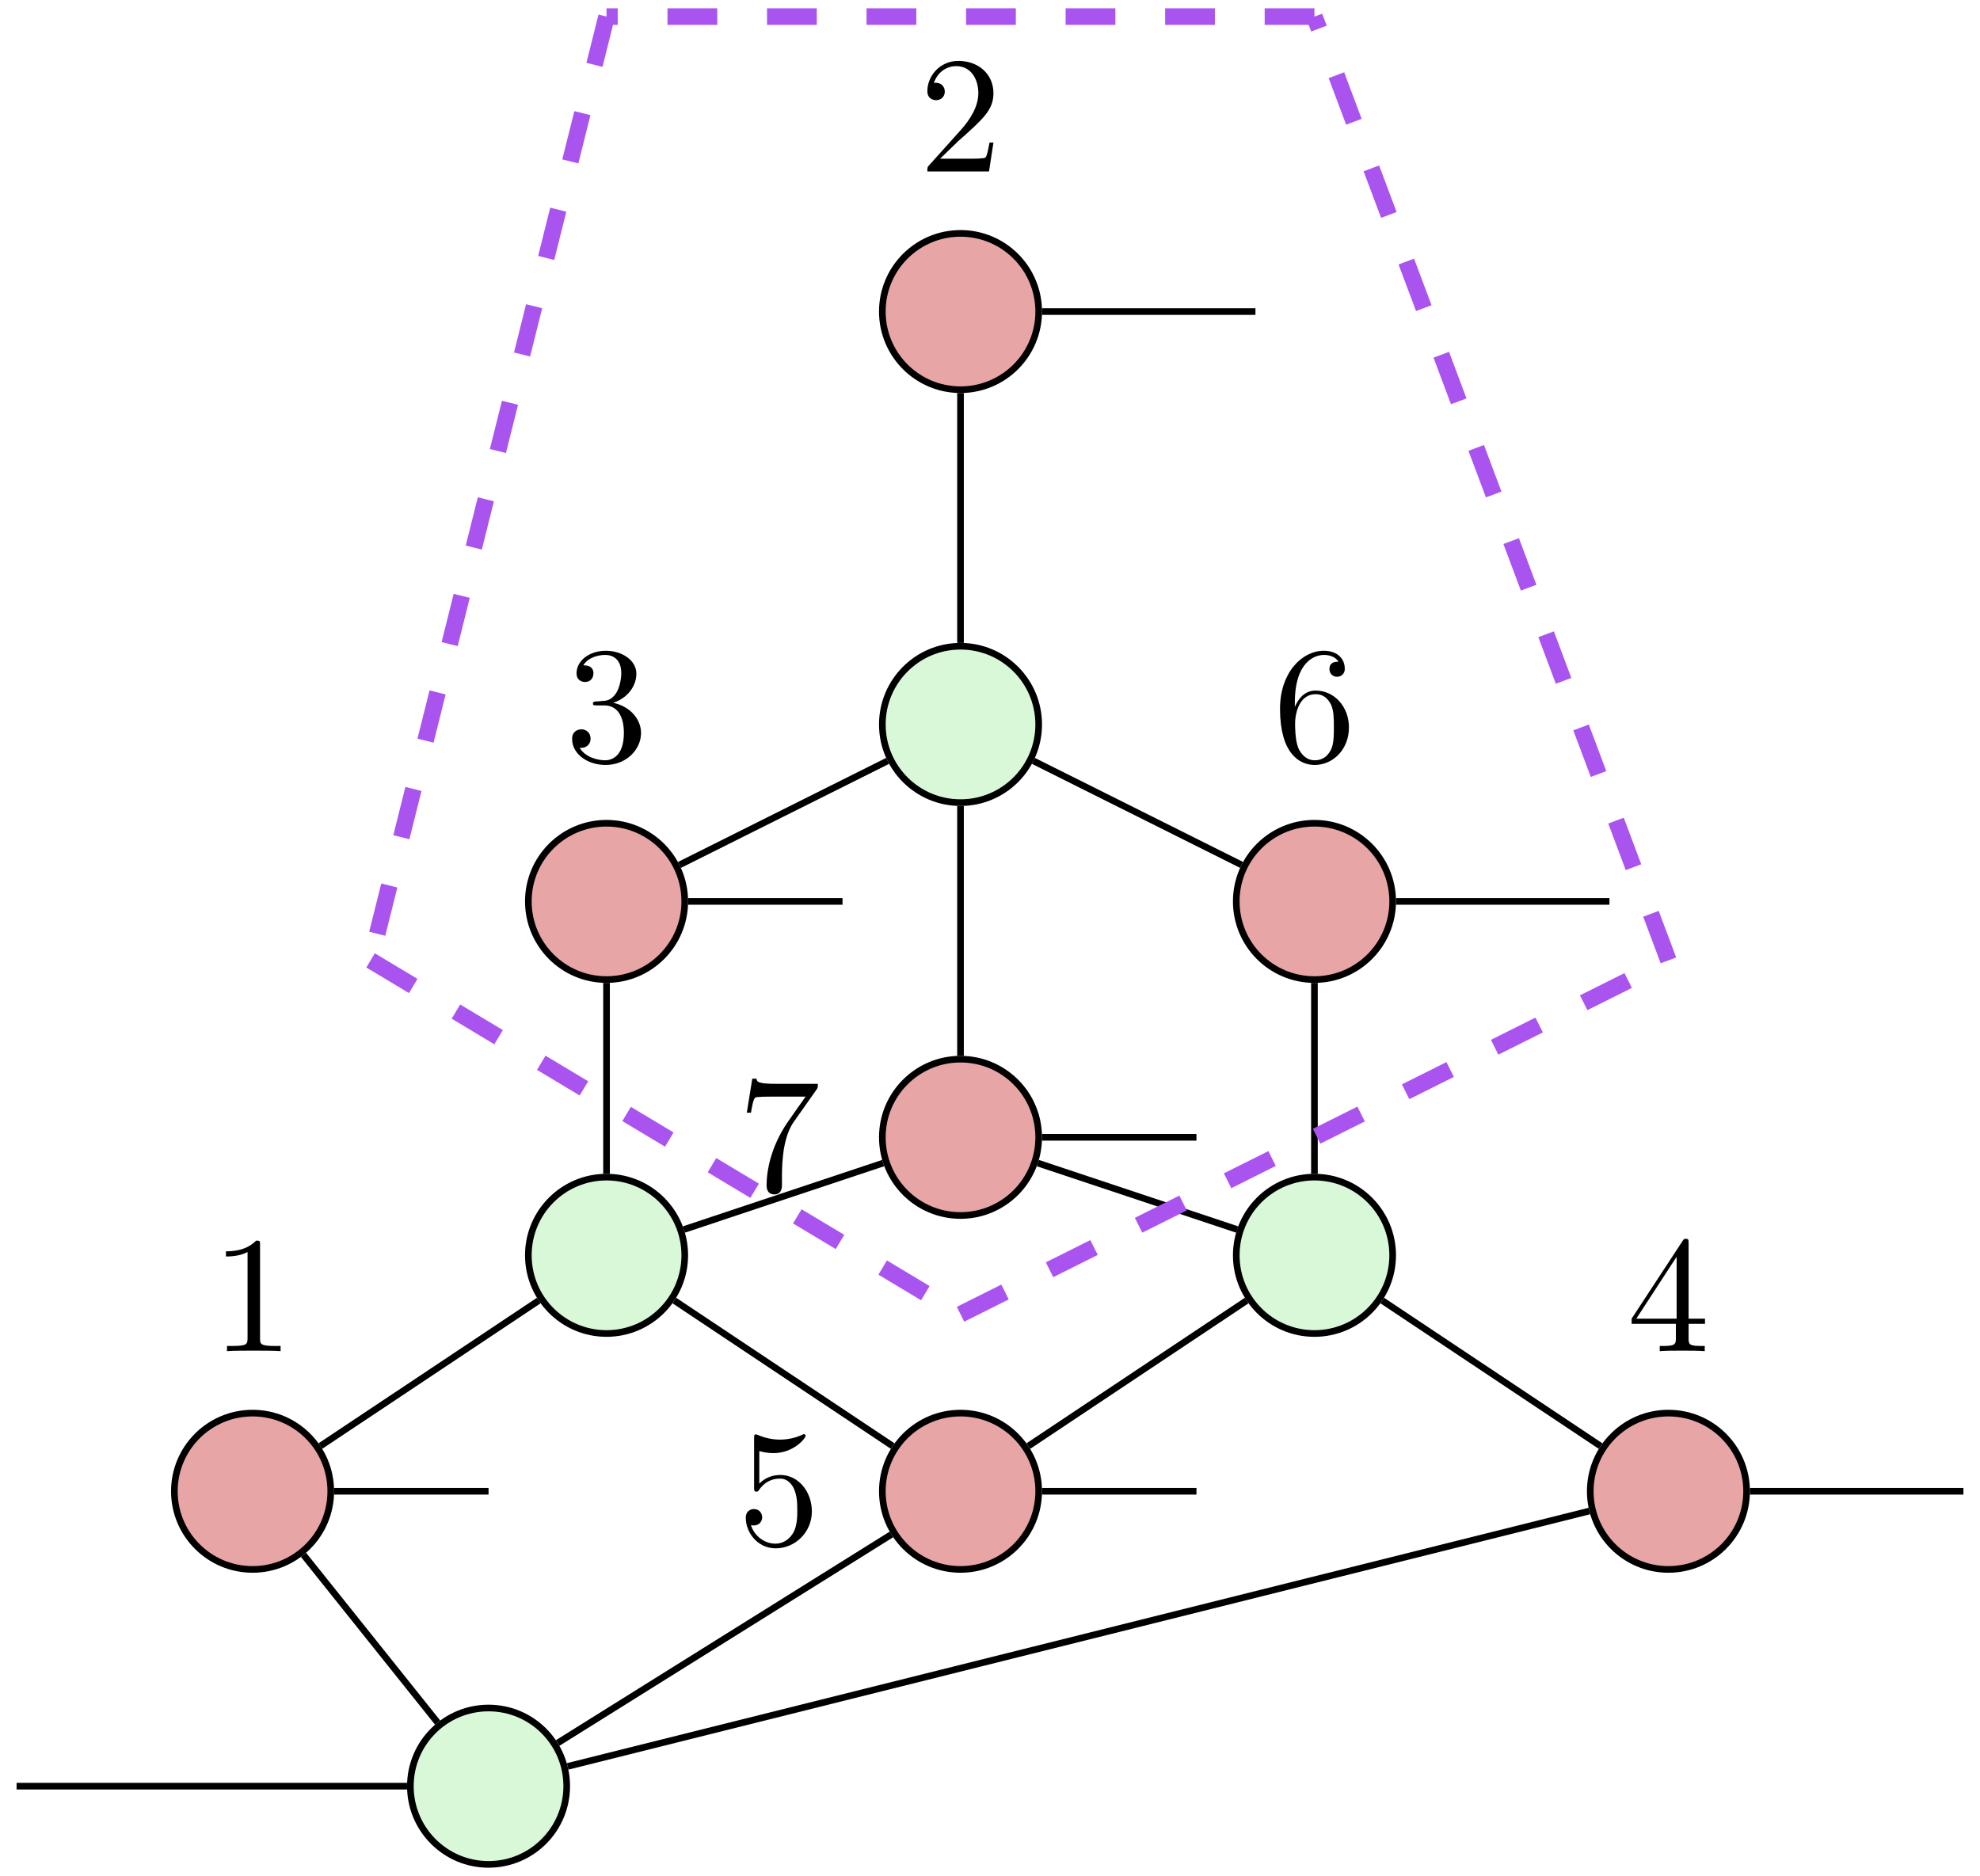
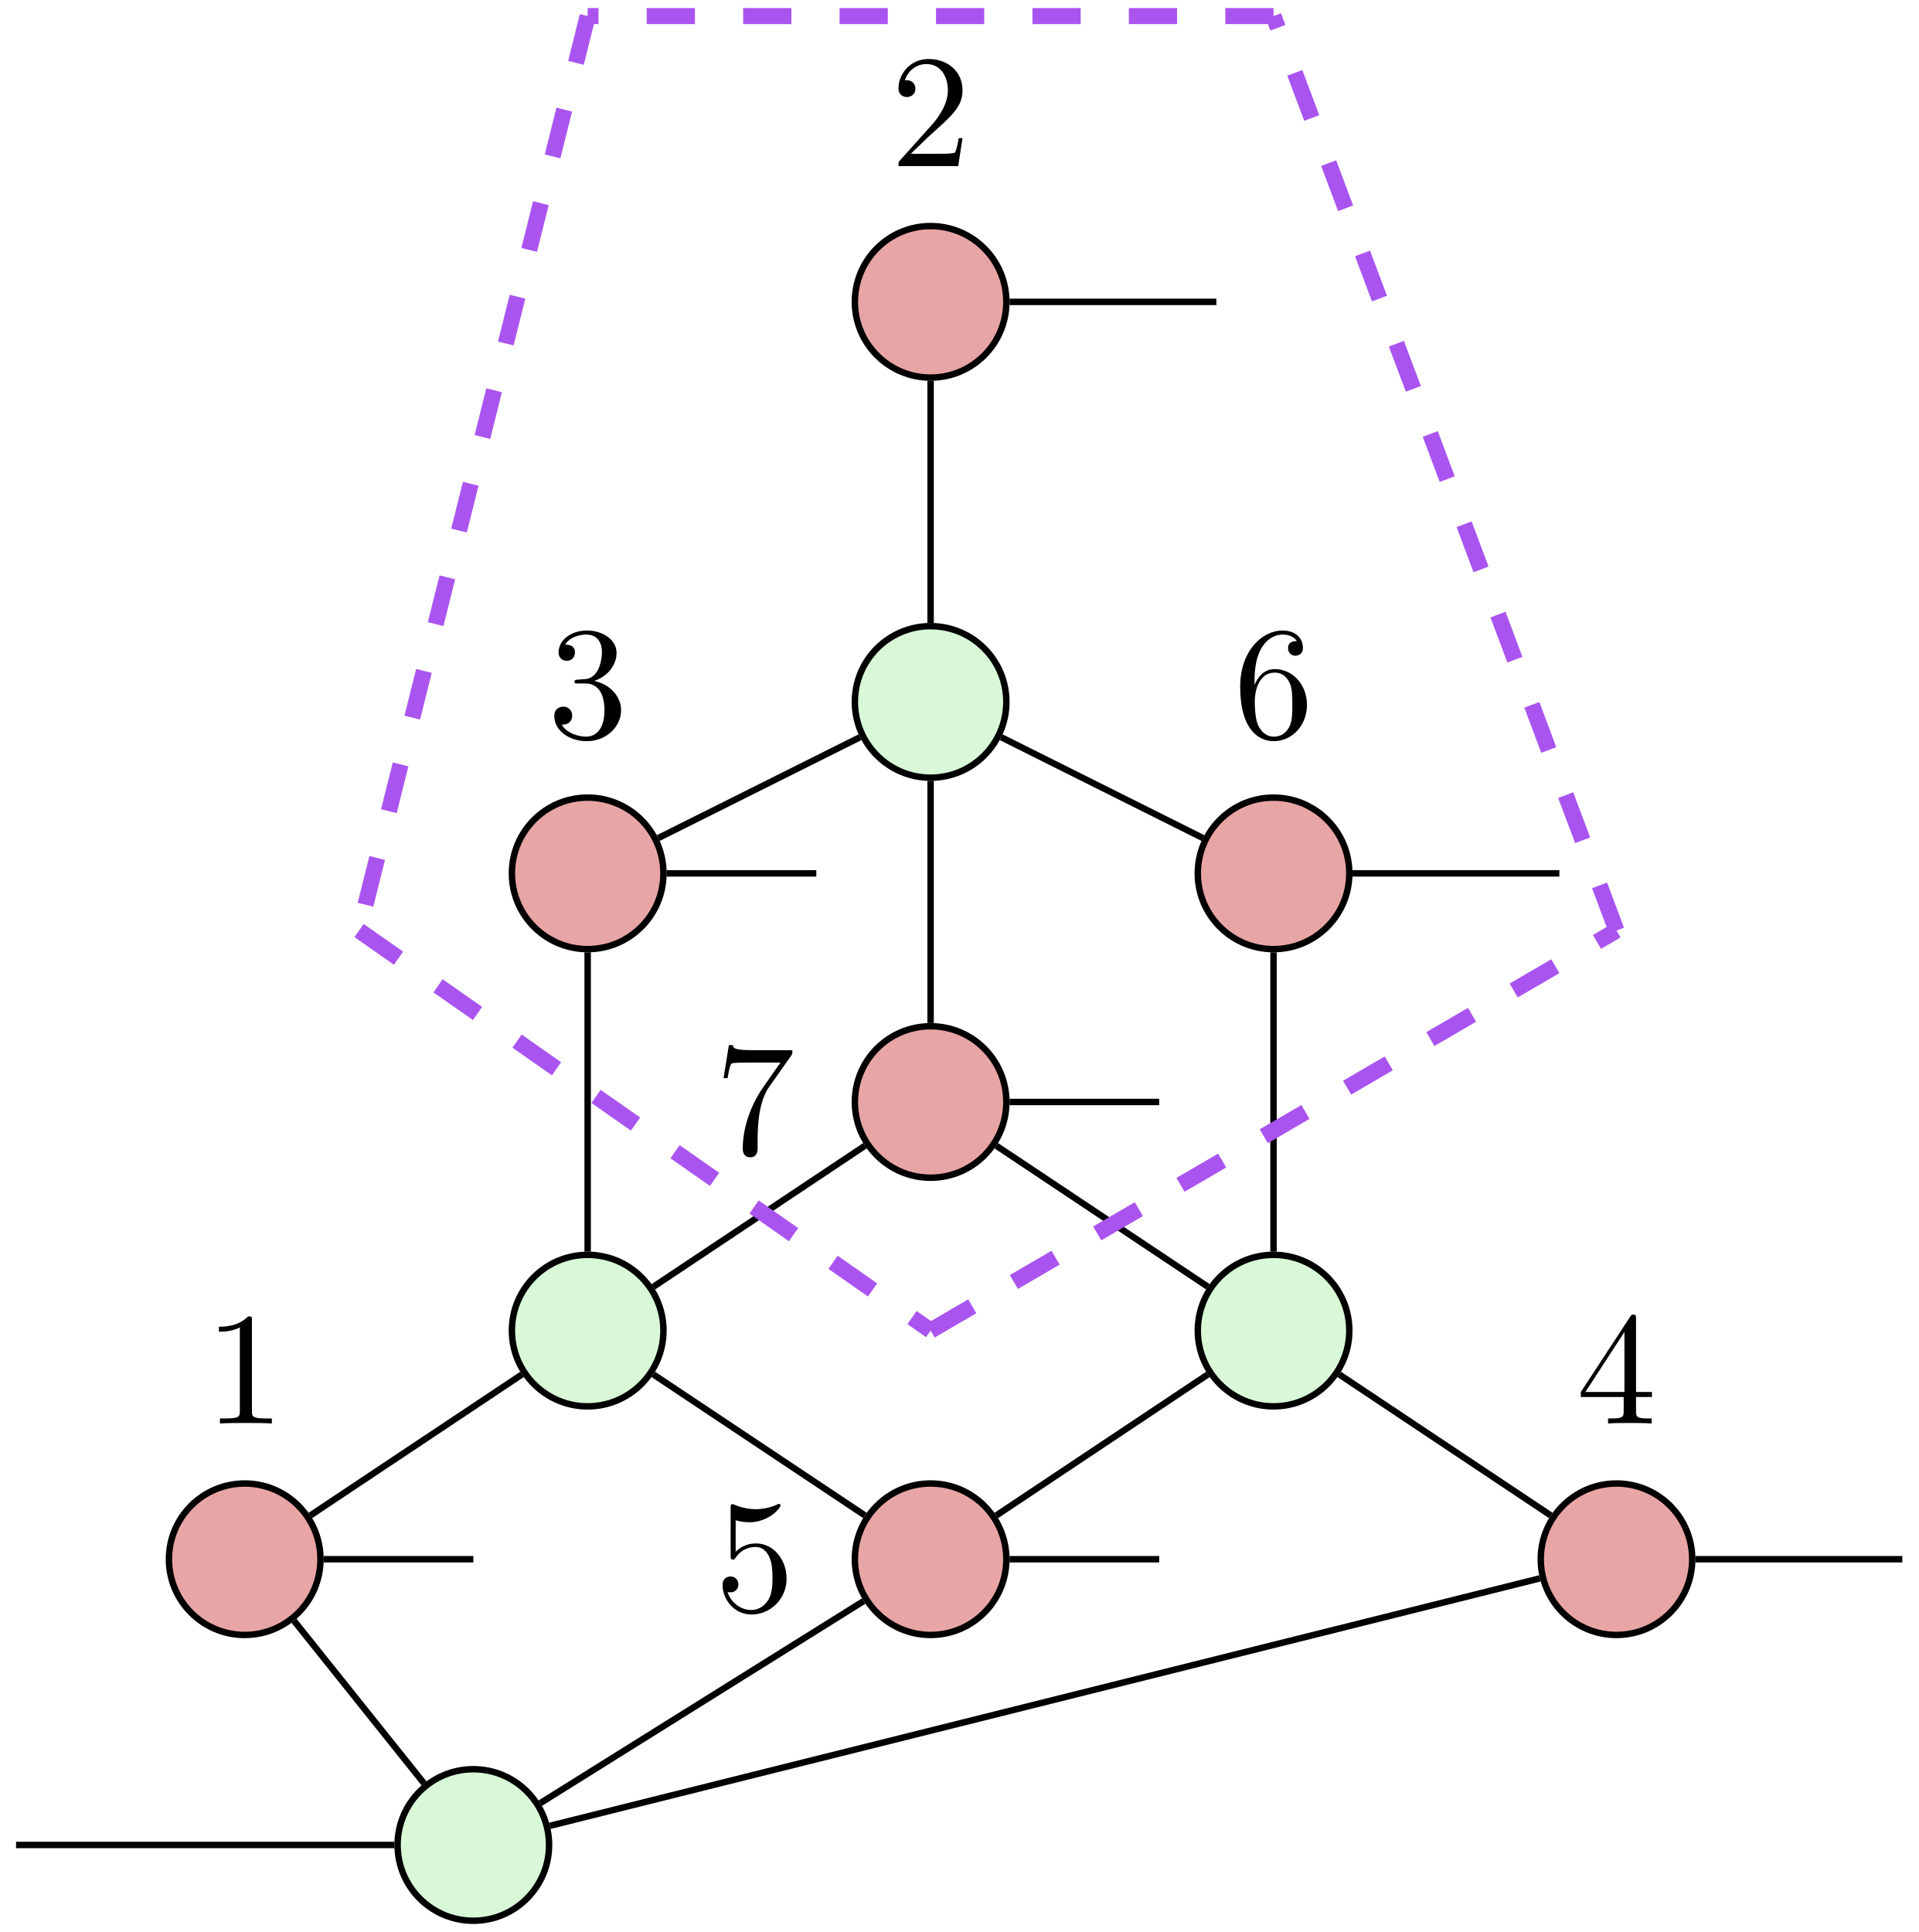
- <svg xmlns="http://www.w3.org/2000/svg" xmlns:xlink="http://www.w3.org/1999/xlink" width="118.925pt" height="112.693pt" viewBox="0 0 118.925 112.693" version="1.1">
+ <svg xmlns="http://www.w3.org/2000/svg" xmlns:xlink="http://www.w3.org/1999/xlink" width="118.925pt" height="119.779pt" viewBox="0 0 118.925 119.779" version="1.1">
  <defs>
    <g>
      <symbol overflow="visible" id="glyph0-0">
        <path style="stroke:none;" d="" />
      </symbol>
      <symbol overflow="visible" id="glyph0-1">
        <path style="stroke:none;" d="M 2.938 -6.375 C 2.938 -6.625 2.938 -6.641 2.703 -6.641 C 2.078 -6 1.203 -6 0.891 -6 L 0.891 -5.688 C 1.094 -5.688 1.672 -5.688 2.188 -5.953 L 2.188 -0.781 C 2.188 -0.422 2.156 -0.312 1.266 -0.312 L 0.953 -0.312 L 0.953 0 C 1.297 -0.031 2.156 -0.031 2.562 -0.031 C 2.953 -0.031 3.828 -0.031 4.172 0 L 4.172 -0.312 L 3.859 -0.312 C 2.953 -0.312 2.938 -0.422 2.938 -0.781 Z M 2.938 -6.375 " />
      </symbol>
      <symbol overflow="visible" id="glyph0-2">
        <path style="stroke:none;" d="M 1.266 -0.766 L 2.328 -1.797 C 3.875 -3.172 4.469 -3.703 4.469 -4.703 C 4.469 -5.844 3.578 -6.641 2.359 -6.641 C 1.234 -6.641 0.5 -5.719 0.5 -4.828 C 0.5 -4.281 1 -4.281 1.031 -4.281 C 1.203 -4.281 1.547 -4.391 1.547 -4.812 C 1.547 -5.062 1.359 -5.328 1.016 -5.328 C 0.938 -5.328 0.922 -5.328 0.891 -5.312 C 1.109 -5.969 1.656 -6.328 2.234 -6.328 C 3.141 -6.328 3.562 -5.516 3.562 -4.703 C 3.562 -3.906 3.078 -3.125 2.516 -2.5 L 0.609 -0.375 C 0.5 -0.266 0.5 -0.234 0.5 0 L 4.203 0 L 4.469 -1.734 L 4.234 -1.734 C 4.172 -1.438 4.109 -1 4 -0.844 C 3.938 -0.766 3.281 -0.766 3.062 -0.766 Z M 1.266 -0.766 " />
      </symbol>
      <symbol overflow="visible" id="glyph0-3">
        <path style="stroke:none;" d="M 2.891 -3.516 C 3.703 -3.781 4.281 -4.469 4.281 -5.266 C 4.281 -6.078 3.406 -6.641 2.453 -6.641 C 1.453 -6.641 0.688 -6.047 0.688 -5.281 C 0.688 -4.953 0.906 -4.766 1.203 -4.766 C 1.5 -4.766 1.703 -4.984 1.703 -5.281 C 1.703 -5.766 1.234 -5.766 1.094 -5.766 C 1.391 -6.266 2.047 -6.391 2.406 -6.391 C 2.828 -6.391 3.375 -6.172 3.375 -5.281 C 3.375 -5.156 3.344 -4.578 3.094 -4.141 C 2.797 -3.656 2.453 -3.625 2.203 -3.625 C 2.125 -3.609 1.891 -3.594 1.812 -3.594 C 1.734 -3.578 1.672 -3.562 1.672 -3.469 C 1.672 -3.359 1.734 -3.359 1.906 -3.359 L 2.344 -3.359 C 3.156 -3.359 3.531 -2.688 3.531 -1.703 C 3.531 -0.344 2.844 -0.062 2.406 -0.062 C 1.969 -0.062 1.219 -0.234 0.875 -0.812 C 1.219 -0.766 1.531 -0.984 1.531 -1.359 C 1.531 -1.719 1.266 -1.922 0.984 -1.922 C 0.734 -1.922 0.422 -1.781 0.422 -1.344 C 0.422 -0.438 1.344 0.219 2.438 0.219 C 3.656 0.219 4.562 -0.688 4.562 -1.703 C 4.562 -2.516 3.922 -3.297 2.891 -3.516 Z M 2.891 -3.516 " />
      </symbol>
      <symbol overflow="visible" id="glyph0-4">
        <path style="stroke:none;" d="M 2.938 -1.641 L 2.938 -0.781 C 2.938 -0.422 2.906 -0.312 2.172 -0.312 L 1.969 -0.312 L 1.969 0 C 2.375 -0.031 2.891 -0.031 3.312 -0.031 C 3.734 -0.031 4.25 -0.031 4.672 0 L 4.672 -0.312 L 4.453 -0.312 C 3.719 -0.312 3.703 -0.422 3.703 -0.781 L 3.703 -1.641 L 4.688 -1.641 L 4.688 -1.953 L 3.703 -1.953 L 3.703 -6.484 C 3.703 -6.688 3.703 -6.75 3.531 -6.75 C 3.453 -6.75 3.422 -6.75 3.344 -6.625 L 0.281 -1.953 L 0.281 -1.641 Z M 2.984 -1.953 L 0.562 -1.953 L 2.984 -5.672 Z M 2.984 -1.953 " />
      </symbol>
      <symbol overflow="visible" id="glyph0-5">
        <path style="stroke:none;" d="M 4.469 -2 C 4.469 -3.188 3.656 -4.188 2.578 -4.188 C 2.109 -4.188 1.672 -4.031 1.312 -3.672 L 1.312 -5.625 C 1.516 -5.562 1.844 -5.5 2.156 -5.5 C 3.391 -5.5 4.094 -6.406 4.094 -6.531 C 4.094 -6.594 4.062 -6.641 3.984 -6.641 C 3.984 -6.641 3.953 -6.641 3.906 -6.609 C 3.703 -6.516 3.219 -6.312 2.547 -6.312 C 2.156 -6.312 1.688 -6.391 1.219 -6.594 C 1.141 -6.625 1.125 -6.625 1.109 -6.625 C 1 -6.625 1 -6.547 1 -6.391 L 1 -3.438 C 1 -3.266 1 -3.188 1.141 -3.188 C 1.219 -3.188 1.234 -3.203 1.281 -3.266 C 1.391 -3.422 1.75 -3.969 2.562 -3.969 C 3.078 -3.969 3.328 -3.516 3.406 -3.328 C 3.562 -2.953 3.594 -2.578 3.594 -2.078 C 3.594 -1.719 3.594 -1.125 3.344 -0.703 C 3.109 -0.312 2.734 -0.062 2.281 -0.062 C 1.562 -0.062 0.984 -0.594 0.812 -1.172 C 0.844 -1.172 0.875 -1.156 0.984 -1.156 C 1.312 -1.156 1.484 -1.406 1.484 -1.641 C 1.484 -1.891 1.312 -2.141 0.984 -2.141 C 0.844 -2.141 0.5 -2.062 0.5 -1.609 C 0.5 -0.75 1.188 0.219 2.297 0.219 C 3.453 0.219 4.469 -0.734 4.469 -2 Z M 4.469 -2 " />
      </symbol>
      <symbol overflow="visible" id="glyph0-6">
        <path style="stroke:none;" d="M 1.312 -3.266 L 1.312 -3.516 C 1.312 -6.031 2.547 -6.391 3.062 -6.391 C 3.297 -6.391 3.719 -6.328 3.938 -5.984 C 3.781 -5.984 3.391 -5.984 3.391 -5.547 C 3.391 -5.234 3.625 -5.078 3.844 -5.078 C 4 -5.078 4.312 -5.172 4.312 -5.562 C 4.312 -6.156 3.875 -6.641 3.047 -6.641 C 1.766 -6.641 0.422 -5.359 0.422 -3.156 C 0.422 -0.484 1.578 0.219 2.5 0.219 C 3.609 0.219 4.562 -0.719 4.562 -2.031 C 4.562 -3.297 3.672 -4.25 2.562 -4.25 C 1.891 -4.25 1.516 -3.75 1.312 -3.266 Z M 2.5 -0.062 C 1.875 -0.062 1.578 -0.656 1.516 -0.812 C 1.328 -1.281 1.328 -2.078 1.328 -2.25 C 1.328 -3.031 1.656 -4.031 2.547 -4.031 C 2.719 -4.031 3.172 -4.031 3.484 -3.406 C 3.656 -3.047 3.656 -2.531 3.656 -2.047 C 3.656 -1.562 3.656 -1.062 3.484 -0.703 C 3.188 -0.109 2.734 -0.062 2.5 -0.062 Z M 2.5 -0.062 " />
      </symbol>
      <symbol overflow="visible" id="glyph0-7">
        <path style="stroke:none;" d="M 4.75 -6.078 C 4.828 -6.188 4.828 -6.203 4.828 -6.422 L 2.406 -6.422 C 1.203 -6.422 1.172 -6.547 1.141 -6.734 L 0.891 -6.734 L 0.562 -4.688 L 0.812 -4.688 C 0.844 -4.844 0.922 -5.469 1.062 -5.594 C 1.125 -5.656 1.906 -5.656 2.031 -5.656 L 4.094 -5.656 C 3.984 -5.5 3.203 -4.406 2.984 -4.078 C 2.078 -2.734 1.75 -1.344 1.75 -0.328 C 1.75 -0.234 1.75 0.219 2.219 0.219 C 2.672 0.219 2.672 -0.234 2.672 -0.328 L 2.672 -0.844 C 2.672 -1.391 2.703 -1.938 2.781 -2.469 C 2.828 -2.703 2.953 -3.562 3.406 -4.172 Z M 4.75 -6.078 " />
      </symbol>
    </g>
    <clipPath id="clip1">
-       <path d="M 104 89 L 118.926 89 L 118.926 90 L 104 90 Z M 104 89 " />
+       <path d="M 104 96 L 118.926 96 L 118.926 97 L 104 97 Z M 104 96 " />
    </clipPath>
    <clipPath id="clip2">
-       <path d="M 19 96 L 40 96 L 40 112.691 L 19 112.691 Z M 19 96 " />
+       <path d="M 24 109 L 35 109 L 35 119.777 L 24 119.777 Z M 24 109 " />
+     </clipPath>
+     <clipPath id="clip3">
+       <path d="M 19 104 L 40 104 L 40 119.777 L 19 119.777 Z M 19 104 " />
    </clipPath>
  </defs>
  <g id="surface1">
-     <path style="fill:none;stroke-width:0.399;stroke-linecap:butt;stroke-linejoin:miter;stroke:rgb(0%,0%,0%);stroke-opacity:1;stroke-miterlimit:10;" d="M 0 34.082 L 0 19.07 " transform="matrix(1,0,0,-1,57.691,57.691)" />
-     <path style="fill:none;stroke-width:0.399;stroke-linecap:butt;stroke-linejoin:miter;stroke:rgb(0%,0%,0%);stroke-opacity:1;stroke-miterlimit:10;" d="M 4.379 11.984 L 16.883 5.734 " transform="matrix(1,0,0,-1,57.691,57.691)" />
-     <path style="fill:none;stroke-width:0.399;stroke-linecap:butt;stroke-linejoin:miter;stroke:rgb(0%,0%,0%);stroke-opacity:1;stroke-miterlimit:10;" d="M 0 9.277 L 0 -5.735 " transform="matrix(1,0,0,-1,57.691,57.691)" />
-     <path style="fill:none;stroke-width:0.399;stroke-linecap:butt;stroke-linejoin:miter;stroke:rgb(0%,0%,0%);stroke-opacity:1;stroke-miterlimit:10;" d="M -4.378 11.984 L -16.882 5.734 " transform="matrix(1,0,0,-1,57.691,57.691)" />
-     <path style="fill:none;stroke-width:0.399;stroke-linecap:butt;stroke-linejoin:miter;stroke:rgb(0%,0%,0%);stroke-opacity:1;stroke-miterlimit:10;" d="M -21.261 -1.352 L -21.261 -12.821 " transform="matrix(1,0,0,-1,57.691,57.691)" />
-     <path style="fill:none;stroke-width:0.399;stroke-linecap:butt;stroke-linejoin:miter;stroke:rgb(0%,0%,0%);stroke-opacity:1;stroke-miterlimit:10;" d="M -16.617 -16.168 L -4.644 -12.176 " transform="matrix(1,0,0,-1,57.691,57.691)" />
-     <path style="fill:none;stroke-width:0.399;stroke-linecap:butt;stroke-linejoin:miter;stroke:rgb(0%,0%,0%);stroke-opacity:1;stroke-miterlimit:10;" d="M -17.187 -20.434 L -4.074 -29.176 " transform="matrix(1,0,0,-1,57.691,57.691)" />
-     <path style="fill:none;stroke-width:0.399;stroke-linecap:butt;stroke-linejoin:miter;stroke:rgb(0%,0%,0%);stroke-opacity:1;stroke-miterlimit:10;" d="M -25.332 -20.434 L -38.449 -29.176 " transform="matrix(1,0,0,-1,57.691,57.691)" />
-     <path style="fill:none;stroke-width:0.399;stroke-linecap:butt;stroke-linejoin:miter;stroke:rgb(0%,0%,0%);stroke-opacity:1;stroke-miterlimit:10;" d="M 16.618 -16.168 L 4.645 -12.176 " transform="matrix(1,0,0,-1,57.691,57.691)" />
-     <path style="fill:none;stroke-width:0.399;stroke-linecap:butt;stroke-linejoin:miter;stroke:rgb(0%,0%,0%);stroke-opacity:1;stroke-miterlimit:10;" d="M 21.258 -12.821 L 21.258 -1.352 " transform="matrix(1,0,0,-1,57.691,57.691)" />
-     <path style="fill:none;stroke-width:0.399;stroke-linecap:butt;stroke-linejoin:miter;stroke:rgb(0%,0%,0%);stroke-opacity:1;stroke-miterlimit:10;" d="M 17.188 -20.434 L 4.075 -29.176 " transform="matrix(1,0,0,-1,57.691,57.691)" />
-     <path style="fill:none;stroke-width:0.399;stroke-linecap:butt;stroke-linejoin:miter;stroke:rgb(0%,0%,0%);stroke-opacity:1;stroke-miterlimit:10;" d="M 25.332 -20.434 L 38.446 -29.176 " transform="matrix(1,0,0,-1,57.691,57.691)" />
-     <path style="fill:none;stroke-width:0.399;stroke-linecap:butt;stroke-linejoin:miter;stroke:rgb(0%,0%,0%);stroke-opacity:1;stroke-miterlimit:10;" d="M -39.461 -35.711 L -31.406 -45.786 " transform="matrix(1,0,0,-1,57.691,57.691)" />
-     <path style="fill:none;stroke-width:0.399;stroke-linecap:butt;stroke-linejoin:miter;stroke:rgb(0%,0%,0%);stroke-opacity:1;stroke-miterlimit:10;" d="M -24.195 -47.012 L -4.152 -34.485 " transform="matrix(1,0,0,-1,57.691,57.691)" />
-     <path style="fill:none;stroke-width:0.399;stroke-linecap:butt;stroke-linejoin:miter;stroke:rgb(0%,0%,0%);stroke-opacity:1;stroke-miterlimit:10;" d="M -23.597 -48.418 L 37.77 -33.079 " transform="matrix(1,0,0,-1,57.691,57.691)" />
-     <path style="fill:none;stroke-width:0.399;stroke-linecap:butt;stroke-linejoin:miter;stroke:rgb(0%,0%,0%);stroke-opacity:1;stroke-miterlimit:10;" d="M -56.695 -49.606 L -33.242 -49.606 " transform="matrix(1,0,0,-1,57.691,57.691)" />
-     <path style="fill:none;stroke-width:0.399;stroke-linecap:butt;stroke-linejoin:miter;stroke:rgb(0%,0%,0%);stroke-opacity:1;stroke-miterlimit:10;" d="M 4.895 38.976 L 17.715 38.976 " transform="matrix(1,0,0,-1,57.691,57.691)" />
-     <path style="fill:none;stroke-width:0.399;stroke-linecap:butt;stroke-linejoin:miter;stroke:rgb(0%,0%,0%);stroke-opacity:1;stroke-miterlimit:10;" d="M 26.157 3.543 L 38.977 3.543 " transform="matrix(1,0,0,-1,57.691,57.691)" />
+     <path style="fill:none;stroke-width:0.399;stroke-linecap:butt;stroke-linejoin:miter;stroke:rgb(0%,0%,0%);stroke-opacity:1;stroke-miterlimit:10;" d="M 0 41.168 L 0 26.156 " transform="matrix(1,0,0,-1,57.691,64.777)" />
+     <path style="fill:none;stroke-width:0.399;stroke-linecap:butt;stroke-linejoin:miter;stroke:rgb(0%,0%,0%);stroke-opacity:1;stroke-miterlimit:10;" d="M 4.379 19.07 L 16.883 12.82 " transform="matrix(1,0,0,-1,57.691,64.777)" />
+     <path style="fill:none;stroke-width:0.399;stroke-linecap:butt;stroke-linejoin:miter;stroke:rgb(0%,0%,0%);stroke-opacity:1;stroke-miterlimit:10;" d="M 0 16.363 L 0 1.351 " transform="matrix(1,0,0,-1,57.691,64.777)" />
+     <path style="fill:none;stroke-width:0.399;stroke-linecap:butt;stroke-linejoin:miter;stroke:rgb(0%,0%,0%);stroke-opacity:1;stroke-miterlimit:10;" d="M -4.378 19.07 L -16.882 12.82 " transform="matrix(1,0,0,-1,57.691,64.777)" />
+     <path style="fill:none;stroke-width:0.399;stroke-linecap:butt;stroke-linejoin:miter;stroke:rgb(0%,0%,0%);stroke-opacity:1;stroke-miterlimit:10;" d="M -21.261 5.734 L -21.261 -12.821 " transform="matrix(1,0,0,-1,57.691,64.777)" />
+     <path style="fill:none;stroke-width:0.399;stroke-linecap:butt;stroke-linejoin:miter;stroke:rgb(0%,0%,0%);stroke-opacity:1;stroke-miterlimit:10;" d="M -17.187 -15 L -4.074 -6.258 " transform="matrix(1,0,0,-1,57.691,64.777)" />
+     <path style="fill:none;stroke-width:0.399;stroke-linecap:butt;stroke-linejoin:miter;stroke:rgb(0%,0%,0%);stroke-opacity:1;stroke-miterlimit:10;" d="M -17.187 -20.434 L -4.074 -29.176 " transform="matrix(1,0,0,-1,57.691,64.777)" />
+     <path style="fill:none;stroke-width:0.399;stroke-linecap:butt;stroke-linejoin:miter;stroke:rgb(0%,0%,0%);stroke-opacity:1;stroke-miterlimit:10;" d="M -25.332 -20.434 L -38.449 -29.176 " transform="matrix(1,0,0,-1,57.691,64.777)" />
+     <path style="fill:none;stroke-width:0.399;stroke-linecap:butt;stroke-linejoin:miter;stroke:rgb(0%,0%,0%);stroke-opacity:1;stroke-miterlimit:10;" d="M 17.188 -15 L 4.075 -6.258 " transform="matrix(1,0,0,-1,57.691,64.777)" />
+     <path style="fill:none;stroke-width:0.399;stroke-linecap:butt;stroke-linejoin:miter;stroke:rgb(0%,0%,0%);stroke-opacity:1;stroke-miterlimit:10;" d="M 21.258 -12.821 L 21.258 5.734 " transform="matrix(1,0,0,-1,57.691,64.777)" />
+     <path style="fill:none;stroke-width:0.399;stroke-linecap:butt;stroke-linejoin:miter;stroke:rgb(0%,0%,0%);stroke-opacity:1;stroke-miterlimit:10;" d="M 17.188 -20.434 L 4.075 -29.176 " transform="matrix(1,0,0,-1,57.691,64.777)" />
+     <path style="fill:none;stroke-width:0.399;stroke-linecap:butt;stroke-linejoin:miter;stroke:rgb(0%,0%,0%);stroke-opacity:1;stroke-miterlimit:10;" d="M 25.332 -20.434 L 38.446 -29.176 " transform="matrix(1,0,0,-1,57.691,64.777)" />
+     <path style="fill:none;stroke-width:0.399;stroke-linecap:butt;stroke-linejoin:miter;stroke:rgb(0%,0%,0%);stroke-opacity:1;stroke-miterlimit:10;" d="M -39.461 -35.711 L -31.406 -45.785 " transform="matrix(1,0,0,-1,57.691,64.777)" />
+     <path style="fill:none;stroke-width:0.399;stroke-linecap:butt;stroke-linejoin:miter;stroke:rgb(0%,0%,0%);stroke-opacity:1;stroke-miterlimit:10;" d="M -24.195 -47.012 L -4.152 -34.485 " transform="matrix(1,0,0,-1,57.691,64.777)" />
+     <path style="fill:none;stroke-width:0.399;stroke-linecap:butt;stroke-linejoin:miter;stroke:rgb(0%,0%,0%);stroke-opacity:1;stroke-miterlimit:10;" d="M -23.597 -48.418 L 37.77 -33.078 " transform="matrix(1,0,0,-1,57.691,64.777)" />
+     <path style="fill:none;stroke-width:0.399;stroke-linecap:butt;stroke-linejoin:miter;stroke:rgb(0%,0%,0%);stroke-opacity:1;stroke-miterlimit:10;" d="M -56.695 -49.606 L -33.242 -49.606 " transform="matrix(1,0,0,-1,57.691,64.777)" />
+     <path style="fill:none;stroke-width:0.399;stroke-linecap:butt;stroke-linejoin:miter;stroke:rgb(0%,0%,0%);stroke-opacity:1;stroke-miterlimit:10;" d="M 4.895 46.062 L 17.715 46.062 " transform="matrix(1,0,0,-1,57.691,64.777)" />
+     <path style="fill:none;stroke-width:0.399;stroke-linecap:butt;stroke-linejoin:miter;stroke:rgb(0%,0%,0%);stroke-opacity:1;stroke-miterlimit:10;" d="M 26.157 10.629 L 38.977 10.629 " transform="matrix(1,0,0,-1,57.691,64.777)" />
    <g clip-path="url(#clip1)" clip-rule="nonzero">
-       <path style="fill:none;stroke-width:0.399;stroke-linecap:butt;stroke-linejoin:miter;stroke:rgb(0%,0%,0%);stroke-opacity:1;stroke-miterlimit:10;" d="M 47.414 -31.891 L 60.239 -31.891 " transform="matrix(1,0,0,-1,57.691,57.691)" />
+       <path style="fill:none;stroke-width:0.399;stroke-linecap:butt;stroke-linejoin:miter;stroke:rgb(0%,0%,0%);stroke-opacity:1;stroke-miterlimit:10;" d="M 47.414 -31.891 L 60.239 -31.891 " transform="matrix(1,0,0,-1,57.691,64.777)" />
    </g>
-     <path style="fill:none;stroke-width:0.399;stroke-linecap:butt;stroke-linejoin:miter;stroke:rgb(0%,0%,0%);stroke-opacity:1;stroke-miterlimit:10;" d="M 4.895 -31.891 L 14.172 -31.891 " transform="matrix(1,0,0,-1,57.691,57.691)" />
-     <path style="fill:none;stroke-width:0.399;stroke-linecap:butt;stroke-linejoin:miter;stroke:rgb(0%,0%,0%);stroke-opacity:1;stroke-miterlimit:10;" d="M 4.895 -10.629 L 14.172 -10.629 " transform="matrix(1,0,0,-1,57.691,57.691)" />
-     <path style="fill:none;stroke-width:0.399;stroke-linecap:butt;stroke-linejoin:miter;stroke:rgb(0%,0%,0%);stroke-opacity:1;stroke-miterlimit:10;" d="M -37.625 -31.891 L -28.347 -31.891 " transform="matrix(1,0,0,-1,57.691,57.691)" />
-     <path style="fill:none;stroke-width:0.399;stroke-linecap:butt;stroke-linejoin:miter;stroke:rgb(0%,0%,0%);stroke-opacity:1;stroke-miterlimit:10;" d="M -16.363 3.543 L -7.086 3.543 " transform="matrix(1,0,0,-1,57.691,57.691)" />
-     <path style="fill:none;stroke-width:0.996;stroke-linecap:butt;stroke-linejoin:miter;stroke:rgb(66.666%,32.939%,94.119%);stroke-opacity:1;stroke-dasharray:2.989,2.989;stroke-miterlimit:10;" d="M -21.261 56.695 L -35.433 -0 " transform="matrix(1,0,0,-1,57.691,57.691)" />
-     <path style="fill:none;stroke-width:0.996;stroke-linecap:butt;stroke-linejoin:miter;stroke:rgb(66.666%,32.939%,94.119%);stroke-opacity:1;stroke-dasharray:2.989,2.989;stroke-miterlimit:10;" d="M -35.433 -0 L 0 -21.258 " transform="matrix(1,0,0,-1,57.691,57.691)" />
-     <path style="fill:none;stroke-width:0.996;stroke-linecap:butt;stroke-linejoin:miter;stroke:rgb(66.666%,32.939%,94.119%);stroke-opacity:1;stroke-dasharray:2.989,2.989;stroke-miterlimit:10;" d="M 0 -21.258 L 42.52 -0 " transform="matrix(1,0,0,-1,57.691,57.691)" />
-     <path style="fill:none;stroke-width:0.996;stroke-linecap:butt;stroke-linejoin:miter;stroke:rgb(66.666%,32.939%,94.119%);stroke-opacity:1;stroke-dasharray:2.989,2.989;stroke-miterlimit:10;" d="M 42.52 -0 L 21.258 56.695 " transform="matrix(1,0,0,-1,57.691,57.691)" />
-     <path style="fill:none;stroke-width:0.996;stroke-linecap:butt;stroke-linejoin:miter;stroke:rgb(66.666%,32.939%,94.119%);stroke-opacity:1;stroke-dasharray:2.989,2.989;stroke-miterlimit:10;" d="M 21.258 56.695 L -21.261 56.695 " transform="matrix(1,0,0,-1,57.691,57.691)" />
-     <path style="fill-rule:nonzero;fill:rgb(90.979%,64.705%,64.705%);fill-opacity:1;stroke-width:0.399;stroke-linecap:butt;stroke-linejoin:miter;stroke:rgb(0%,0%,0%);stroke-opacity:1;stroke-miterlimit:10;" d="M -37.824 -31.891 C -37.824 -29.297 -39.925 -27.196 -42.519 -27.196 C -45.113 -27.196 -47.218 -29.297 -47.218 -31.891 C -47.218 -34.485 -45.113 -36.586 -42.519 -36.586 C -39.925 -36.586 -37.824 -34.485 -37.824 -31.891 Z M -37.824 -31.891 " transform="matrix(1,0,0,-1,57.691,57.691)" />
+     <path style="fill:none;stroke-width:0.399;stroke-linecap:butt;stroke-linejoin:miter;stroke:rgb(0%,0%,0%);stroke-opacity:1;stroke-miterlimit:10;" d="M 4.895 -31.891 L 14.172 -31.891 " transform="matrix(1,0,0,-1,57.691,64.777)" />
+     <path style="fill:none;stroke-width:0.399;stroke-linecap:butt;stroke-linejoin:miter;stroke:rgb(0%,0%,0%);stroke-opacity:1;stroke-miterlimit:10;" d="M 4.895 -3.543 L 14.172 -3.543 " transform="matrix(1,0,0,-1,57.691,64.777)" />
+     <path style="fill:none;stroke-width:0.399;stroke-linecap:butt;stroke-linejoin:miter;stroke:rgb(0%,0%,0%);stroke-opacity:1;stroke-miterlimit:10;" d="M -37.625 -31.891 L -28.347 -31.891 " transform="matrix(1,0,0,-1,57.691,64.777)" />
+     <path style="fill:none;stroke-width:0.399;stroke-linecap:butt;stroke-linejoin:miter;stroke:rgb(0%,0%,0%);stroke-opacity:1;stroke-miterlimit:10;" d="M -16.363 10.629 L -7.086 10.629 " transform="matrix(1,0,0,-1,57.691,64.777)" />
+     <path style="fill:none;stroke-width:0.996;stroke-linecap:butt;stroke-linejoin:miter;stroke:rgb(66.666%,32.939%,94.119%);stroke-opacity:1;stroke-dasharray:2.989,2.989;stroke-miterlimit:10;" d="M -21.261 63.781 L -35.433 7.086 " transform="matrix(1,0,0,-1,57.691,64.777)" />
+     <path style="fill:none;stroke-width:0.996;stroke-linecap:butt;stroke-linejoin:miter;stroke:rgb(66.666%,32.939%,94.119%);stroke-opacity:1;stroke-dasharray:2.989,2.989;stroke-miterlimit:10;" d="M -35.433 7.086 L 0 -17.715 " transform="matrix(1,0,0,-1,57.691,64.777)" />
+     <path style="fill:none;stroke-width:0.996;stroke-linecap:butt;stroke-linejoin:miter;stroke:rgb(66.666%,32.939%,94.119%);stroke-opacity:1;stroke-dasharray:2.989,2.989;stroke-miterlimit:10;" d="M 0 -17.715 L 42.52 7.086 " transform="matrix(1,0,0,-1,57.691,64.777)" />
+     <path style="fill:none;stroke-width:0.996;stroke-linecap:butt;stroke-linejoin:miter;stroke:rgb(66.666%,32.939%,94.119%);stroke-opacity:1;stroke-dasharray:2.989,2.989;stroke-miterlimit:10;" d="M 42.52 7.086 L 21.258 63.781 " transform="matrix(1,0,0,-1,57.691,64.777)" />
+     <path style="fill:none;stroke-width:0.996;stroke-linecap:butt;stroke-linejoin:miter;stroke:rgb(66.666%,32.939%,94.119%);stroke-opacity:1;stroke-dasharray:2.989,2.989;stroke-miterlimit:10;" d="M 21.258 63.781 L -21.261 63.781 " transform="matrix(1,0,0,-1,57.691,64.777)" />
+     <path style="fill-rule:nonzero;fill:rgb(90.979%,64.705%,64.705%);fill-opacity:1;stroke-width:0.399;stroke-linecap:butt;stroke-linejoin:miter;stroke:rgb(0%,0%,0%);stroke-opacity:1;stroke-miterlimit:10;" d="M -37.824 -31.891 C -37.824 -29.297 -39.925 -27.196 -42.519 -27.196 C -45.113 -27.196 -47.218 -29.297 -47.218 -31.891 C -47.218 -34.485 -45.113 -36.586 -42.519 -36.586 C -39.925 -36.586 -37.824 -34.485 -37.824 -31.891 Z M -37.824 -31.891 " transform="matrix(1,0,0,-1,57.691,64.777)" />
    <g style="fill:rgb(0%,0%,0%);fill-opacity:1;">
-       <use xlink:href="#glyph0-1" x="12.681" y="81.166" />
+       <use xlink:href="#glyph0-1" x="12.681" y="88.252" />
    </g>
-     <path style="fill-rule:nonzero;fill:rgb(90.979%,64.705%,64.705%);fill-opacity:1;stroke-width:0.399;stroke-linecap:butt;stroke-linejoin:miter;stroke:rgb(0%,0%,0%);stroke-opacity:1;stroke-miterlimit:10;" d="M 4.696 38.976 C 4.696 41.57 2.594 43.671 0 43.671 C -2.593 43.671 -4.695 41.57 -4.695 38.976 C -4.695 36.382 -2.593 34.281 0 34.281 C 2.594 34.281 4.696 36.382 4.696 38.976 Z M 4.696 38.976 " transform="matrix(1,0,0,-1,57.691,57.691)" />
+     <path style="fill-rule:nonzero;fill:rgb(90.979%,64.705%,64.705%);fill-opacity:1;stroke-width:0.399;stroke-linecap:butt;stroke-linejoin:miter;stroke:rgb(0%,0%,0%);stroke-opacity:1;stroke-miterlimit:10;" d="M 4.696 46.062 C 4.696 48.656 2.594 50.761 0 50.761 C -2.593 50.761 -4.695 48.656 -4.695 46.062 C -4.695 43.468 -2.593 41.367 0 41.367 C 2.594 41.367 4.696 43.468 4.696 46.062 Z M 4.696 46.062 " transform="matrix(1,0,0,-1,57.691,64.777)" />
    <g style="fill:rgb(0%,0%,0%);fill-opacity:1;">
-       <use xlink:href="#glyph0-2" x="55.2" y="10.3" />
+       <use xlink:href="#glyph0-2" x="55.2" y="10.299" />
    </g>
-     <path style="fill-rule:nonzero;fill:rgb(90.979%,64.705%,64.705%);fill-opacity:1;stroke-width:0.399;stroke-linecap:butt;stroke-linejoin:miter;stroke:rgb(0%,0%,0%);stroke-opacity:1;stroke-miterlimit:10;" d="M -16.562 3.543 C -16.562 6.136 -18.668 8.238 -21.261 8.238 C -23.855 8.238 -25.957 6.136 -25.957 3.543 C -25.957 0.949 -23.855 -1.153 -21.261 -1.153 C -18.668 -1.153 -16.562 0.949 -16.562 3.543 Z M -16.562 3.543 " transform="matrix(1,0,0,-1,57.691,57.691)" />
+     <path style="fill-rule:nonzero;fill:rgb(90.979%,64.705%,64.705%);fill-opacity:1;stroke-width:0.399;stroke-linecap:butt;stroke-linejoin:miter;stroke:rgb(0%,0%,0%);stroke-opacity:1;stroke-miterlimit:10;" d="M -16.562 10.629 C -16.562 13.222 -18.668 15.328 -21.261 15.328 C -23.855 15.328 -25.957 13.222 -25.957 10.629 C -25.957 8.035 -23.855 5.933 -21.261 5.933 C -18.668 5.933 -16.562 8.035 -16.562 10.629 Z M -16.562 10.629 " transform="matrix(1,0,0,-1,57.691,64.777)" />
    <g style="fill:rgb(0%,0%,0%);fill-opacity:1;">
-       <use xlink:href="#glyph0-3" x="33.941" y="45.733" />
+       <use xlink:href="#glyph0-3" x="33.941" y="45.732" />
    </g>
-     <path style="fill-rule:nonzero;fill:rgb(90.979%,64.705%,64.705%);fill-opacity:1;stroke-width:0.399;stroke-linecap:butt;stroke-linejoin:miter;stroke:rgb(0%,0%,0%);stroke-opacity:1;stroke-miterlimit:10;" d="M 47.215 -31.891 C 47.215 -29.297 45.114 -27.196 42.52 -27.196 C 39.926 -27.196 37.825 -29.297 37.825 -31.891 C 37.825 -34.485 39.926 -36.586 42.52 -36.586 C 45.114 -36.586 47.215 -34.485 47.215 -31.891 Z M 47.215 -31.891 " transform="matrix(1,0,0,-1,57.691,57.691)" />
+     <path style="fill-rule:nonzero;fill:rgb(90.979%,64.705%,64.705%);fill-opacity:1;stroke-width:0.399;stroke-linecap:butt;stroke-linejoin:miter;stroke:rgb(0%,0%,0%);stroke-opacity:1;stroke-miterlimit:10;" d="M 47.215 -31.891 C 47.215 -29.297 45.114 -27.196 42.52 -27.196 C 39.926 -27.196 37.825 -29.297 37.825 -31.891 C 37.825 -34.485 39.926 -36.586 42.52 -36.586 C 45.114 -36.586 47.215 -34.485 47.215 -31.891 Z M 47.215 -31.891 " transform="matrix(1,0,0,-1,57.691,64.777)" />
    <g style="fill:rgb(0%,0%,0%);fill-opacity:1;">
-       <use xlink:href="#glyph0-4" x="97.72" y="81.166" />
+       <use xlink:href="#glyph0-4" x="97.72" y="88.252" />
    </g>
-     <path style="fill-rule:nonzero;fill:rgb(90.979%,64.705%,64.705%);fill-opacity:1;stroke-width:0.399;stroke-linecap:butt;stroke-linejoin:miter;stroke:rgb(0%,0%,0%);stroke-opacity:1;stroke-miterlimit:10;" d="M 4.696 -31.891 C 4.696 -29.297 2.594 -27.196 0 -27.196 C -2.593 -27.196 -4.695 -29.297 -4.695 -31.891 C -4.695 -34.485 -2.593 -36.586 0 -36.586 C 2.594 -36.586 4.696 -34.485 4.696 -31.891 Z M 4.696 -31.891 " transform="matrix(1,0,0,-1,57.691,57.691)" />
+     <path style="fill-rule:nonzero;fill:rgb(90.979%,64.705%,64.705%);fill-opacity:1;stroke-width:0.399;stroke-linecap:butt;stroke-linejoin:miter;stroke:rgb(0%,0%,0%);stroke-opacity:1;stroke-miterlimit:10;" d="M 4.696 -31.891 C 4.696 -29.297 2.594 -27.196 0 -27.196 C -2.593 -27.196 -4.695 -29.297 -4.695 -31.891 C -4.695 -34.485 -2.593 -36.586 0 -36.586 C 2.594 -36.586 4.696 -34.485 4.696 -31.891 Z M 4.696 -31.891 " transform="matrix(1,0,0,-1,57.691,64.777)" />
    <g style="fill:rgb(0%,0%,0%);fill-opacity:1;">
-       <use xlink:href="#glyph0-5" x="44.294" y="92.791" />
+       <use xlink:href="#glyph0-5" x="44.294" y="99.877" />
    </g>
-     <path style="fill-rule:nonzero;fill:rgb(90.979%,64.705%,64.705%);fill-opacity:1;stroke-width:0.399;stroke-linecap:butt;stroke-linejoin:miter;stroke:rgb(0%,0%,0%);stroke-opacity:1;stroke-miterlimit:10;" d="M 25.957 3.543 C 25.957 6.136 23.852 8.238 21.258 8.238 C 18.664 8.238 16.563 6.136 16.563 3.543 C 16.563 0.949 18.664 -1.153 21.258 -1.153 C 23.852 -1.153 25.957 0.949 25.957 3.543 Z M 25.957 3.543 " transform="matrix(1,0,0,-1,57.691,57.691)" />
+     <path style="fill-rule:nonzero;fill:rgb(90.979%,64.705%,64.705%);fill-opacity:1;stroke-width:0.399;stroke-linecap:butt;stroke-linejoin:miter;stroke:rgb(0%,0%,0%);stroke-opacity:1;stroke-miterlimit:10;" d="M 25.957 10.629 C 25.957 13.222 23.852 15.328 21.258 15.328 C 18.664 15.328 16.563 13.222 16.563 10.629 C 16.563 8.035 18.664 5.933 21.258 5.933 C 23.852 5.933 25.957 8.035 25.957 10.629 Z M 25.957 10.629 " transform="matrix(1,0,0,-1,57.691,64.777)" />
    <g style="fill:rgb(0%,0%,0%);fill-opacity:1;">
-       <use xlink:href="#glyph0-6" x="76.46" y="45.733" />
+       <use xlink:href="#glyph0-6" x="76.46" y="45.732" />
    </g>
-     <path style="fill-rule:nonzero;fill:rgb(90.979%,64.705%,64.705%);fill-opacity:1;stroke-width:0.399;stroke-linecap:butt;stroke-linejoin:miter;stroke:rgb(0%,0%,0%);stroke-opacity:1;stroke-miterlimit:10;" d="M 4.696 -10.629 C 4.696 -8.036 2.594 -5.934 0 -5.934 C -2.593 -5.934 -4.695 -8.036 -4.695 -10.629 C -4.695 -13.223 -2.593 -15.325 0 -15.325 C 2.594 -15.325 4.696 -13.223 4.696 -10.629 Z M 4.696 -10.629 " transform="matrix(1,0,0,-1,57.691,57.691)" />
+     <path style="fill-rule:nonzero;fill:rgb(90.979%,64.705%,64.705%);fill-opacity:1;stroke-width:0.399;stroke-linecap:butt;stroke-linejoin:miter;stroke:rgb(0%,0%,0%);stroke-opacity:1;stroke-miterlimit:10;" d="M 4.696 -3.543 C 4.696 -0.95 2.594 1.152 0 1.152 C -2.593 1.152 -4.695 -0.95 -4.695 -3.543 C -4.695 -6.137 -2.593 -8.239 0 -8.239 C 2.594 -8.239 4.696 -6.137 4.696 -3.543 Z M 4.696 -3.543 " transform="matrix(1,0,0,-1,57.691,64.777)" />
    <g style="fill:rgb(0%,0%,0%);fill-opacity:1;">
      <use xlink:href="#glyph0-7" x="44.294" y="71.531" />
    </g>
-     <path style="fill-rule:nonzero;fill:rgb(84.705%,97.255%,84.705%);fill-opacity:1;stroke-width:0.399;stroke-linecap:butt;stroke-linejoin:miter;stroke:rgb(0%,0%,0%);stroke-opacity:1;stroke-miterlimit:10;" d="M 4.696 14.171 C 4.696 16.765 2.594 18.871 0 18.871 C -2.593 18.871 -4.695 16.765 -4.695 14.171 C -4.695 11.578 -2.593 9.476 0 9.476 C 2.594 9.476 4.696 11.578 4.696 14.171 Z M 4.696 14.171 " transform="matrix(1,0,0,-1,57.691,57.691)" />
-     <path style="fill-rule:nonzero;fill:rgb(84.705%,97.255%,84.705%);fill-opacity:1;stroke-width:0.399;stroke-linecap:butt;stroke-linejoin:miter;stroke:rgb(0%,0%,0%);stroke-opacity:1;stroke-miterlimit:10;" d="M -16.562 -17.715 C -16.562 -15.121 -18.668 -13.02 -21.261 -13.02 C -23.855 -13.02 -25.957 -15.121 -25.957 -17.715 C -25.957 -20.309 -23.855 -22.414 -21.261 -22.414 C -18.668 -22.414 -16.562 -20.309 -16.562 -17.715 Z M -16.562 -17.715 " transform="matrix(1,0,0,-1,57.691,57.691)" />
-     <path style="fill-rule:nonzero;fill:rgb(84.705%,97.255%,84.705%);fill-opacity:1;stroke-width:0.399;stroke-linecap:butt;stroke-linejoin:miter;stroke:rgb(0%,0%,0%);stroke-opacity:1;stroke-miterlimit:10;" d="M 25.957 -17.715 C 25.957 -15.121 23.852 -13.02 21.258 -13.02 C 18.664 -13.02 16.563 -15.121 16.563 -17.715 C 16.563 -20.309 18.664 -22.414 21.258 -22.414 C 23.852 -22.414 25.957 -20.309 25.957 -17.715 Z M 25.957 -17.715 " transform="matrix(1,0,0,-1,57.691,57.691)" />
-     <path style=" stroke:none;fill-rule:nonzero;fill:rgb(84.705%,97.255%,84.705%);fill-opacity:1;" d="M 34.039 107.297 C 34.039 104.703 31.938 102.602 29.344 102.602 C 26.75 102.602 24.648 104.703 24.648 107.297 C 24.648 109.891 26.75 111.996 29.344 111.996 C 31.938 111.996 34.039 109.891 34.039 107.297 Z M 34.039 107.297 " />
+     <path style="fill-rule:nonzero;fill:rgb(84.705%,97.255%,84.705%);fill-opacity:1;stroke-width:0.399;stroke-linecap:butt;stroke-linejoin:miter;stroke:rgb(0%,0%,0%);stroke-opacity:1;stroke-miterlimit:10;" d="M 4.696 21.261 C 4.696 23.855 2.594 25.957 0 25.957 C -2.593 25.957 -4.695 23.855 -4.695 21.261 C -4.695 18.668 -2.593 16.562 0 16.562 C 2.594 16.562 4.696 18.668 4.696 21.261 Z M 4.696 21.261 " transform="matrix(1,0,0,-1,57.691,64.777)" />
+     <path style="fill-rule:nonzero;fill:rgb(84.705%,97.255%,84.705%);fill-opacity:1;stroke-width:0.399;stroke-linecap:butt;stroke-linejoin:miter;stroke:rgb(0%,0%,0%);stroke-opacity:1;stroke-miterlimit:10;" d="M -16.562 -17.715 C -16.562 -15.121 -18.668 -13.02 -21.261 -13.02 C -23.855 -13.02 -25.957 -15.121 -25.957 -17.715 C -25.957 -20.309 -23.855 -22.414 -21.261 -22.414 C -18.668 -22.414 -16.562 -20.309 -16.562 -17.715 Z M -16.562 -17.715 " transform="matrix(1,0,0,-1,57.691,64.777)" />
+     <path style="fill-rule:nonzero;fill:rgb(84.705%,97.255%,84.705%);fill-opacity:1;stroke-width:0.399;stroke-linecap:butt;stroke-linejoin:miter;stroke:rgb(0%,0%,0%);stroke-opacity:1;stroke-miterlimit:10;" d="M 25.957 -17.715 C 25.957 -15.121 23.852 -13.02 21.258 -13.02 C 18.664 -13.02 16.563 -15.121 16.563 -17.715 C 16.563 -20.309 18.664 -22.414 21.258 -22.414 C 23.852 -22.414 25.957 -20.309 25.957 -17.715 Z M 25.957 -17.715 " transform="matrix(1,0,0,-1,57.691,64.777)" />
    <g clip-path="url(#clip2)" clip-rule="nonzero">
-       <path style="fill:none;stroke-width:0.399;stroke-linecap:butt;stroke-linejoin:miter;stroke:rgb(0%,0%,0%);stroke-opacity:1;stroke-miterlimit:10;" d="M -23.652 -49.606 C -23.652 -47.012 -25.753 -44.911 -28.347 -44.911 C -30.941 -44.911 -33.043 -47.012 -33.043 -49.606 C -33.043 -52.2 -30.941 -54.305 -28.347 -54.305 C -25.753 -54.305 -23.652 -52.2 -23.652 -49.606 Z M -23.652 -49.606 " transform="matrix(1,0,0,-1,57.691,57.691)" />
+       <path style=" stroke:none;fill-rule:nonzero;fill:rgb(84.705%,97.255%,84.705%);fill-opacity:1;" d="M 34.039 114.383 C 34.039 111.789 31.938 109.688 29.344 109.688 C 26.75 109.688 24.648 111.789 24.648 114.383 C 24.648 116.977 26.75 119.082 29.344 119.082 C 31.938 119.082 34.039 116.977 34.039 114.383 Z M 34.039 114.383 " />
+     </g>
+     <g clip-path="url(#clip3)" clip-rule="nonzero">
+       <path style="fill:none;stroke-width:0.399;stroke-linecap:butt;stroke-linejoin:miter;stroke:rgb(0%,0%,0%);stroke-opacity:1;stroke-miterlimit:10;" d="M -23.652 -49.606 C -23.652 -47.012 -25.753 -44.91 -28.347 -44.91 C -30.941 -44.91 -33.043 -47.012 -33.043 -49.606 C -33.043 -52.2 -30.941 -54.305 -28.347 -54.305 C -25.753 -54.305 -23.652 -52.2 -23.652 -49.606 Z M -23.652 -49.606 " transform="matrix(1,0,0,-1,57.691,64.777)" />
    </g>
  </g>
</svg>
